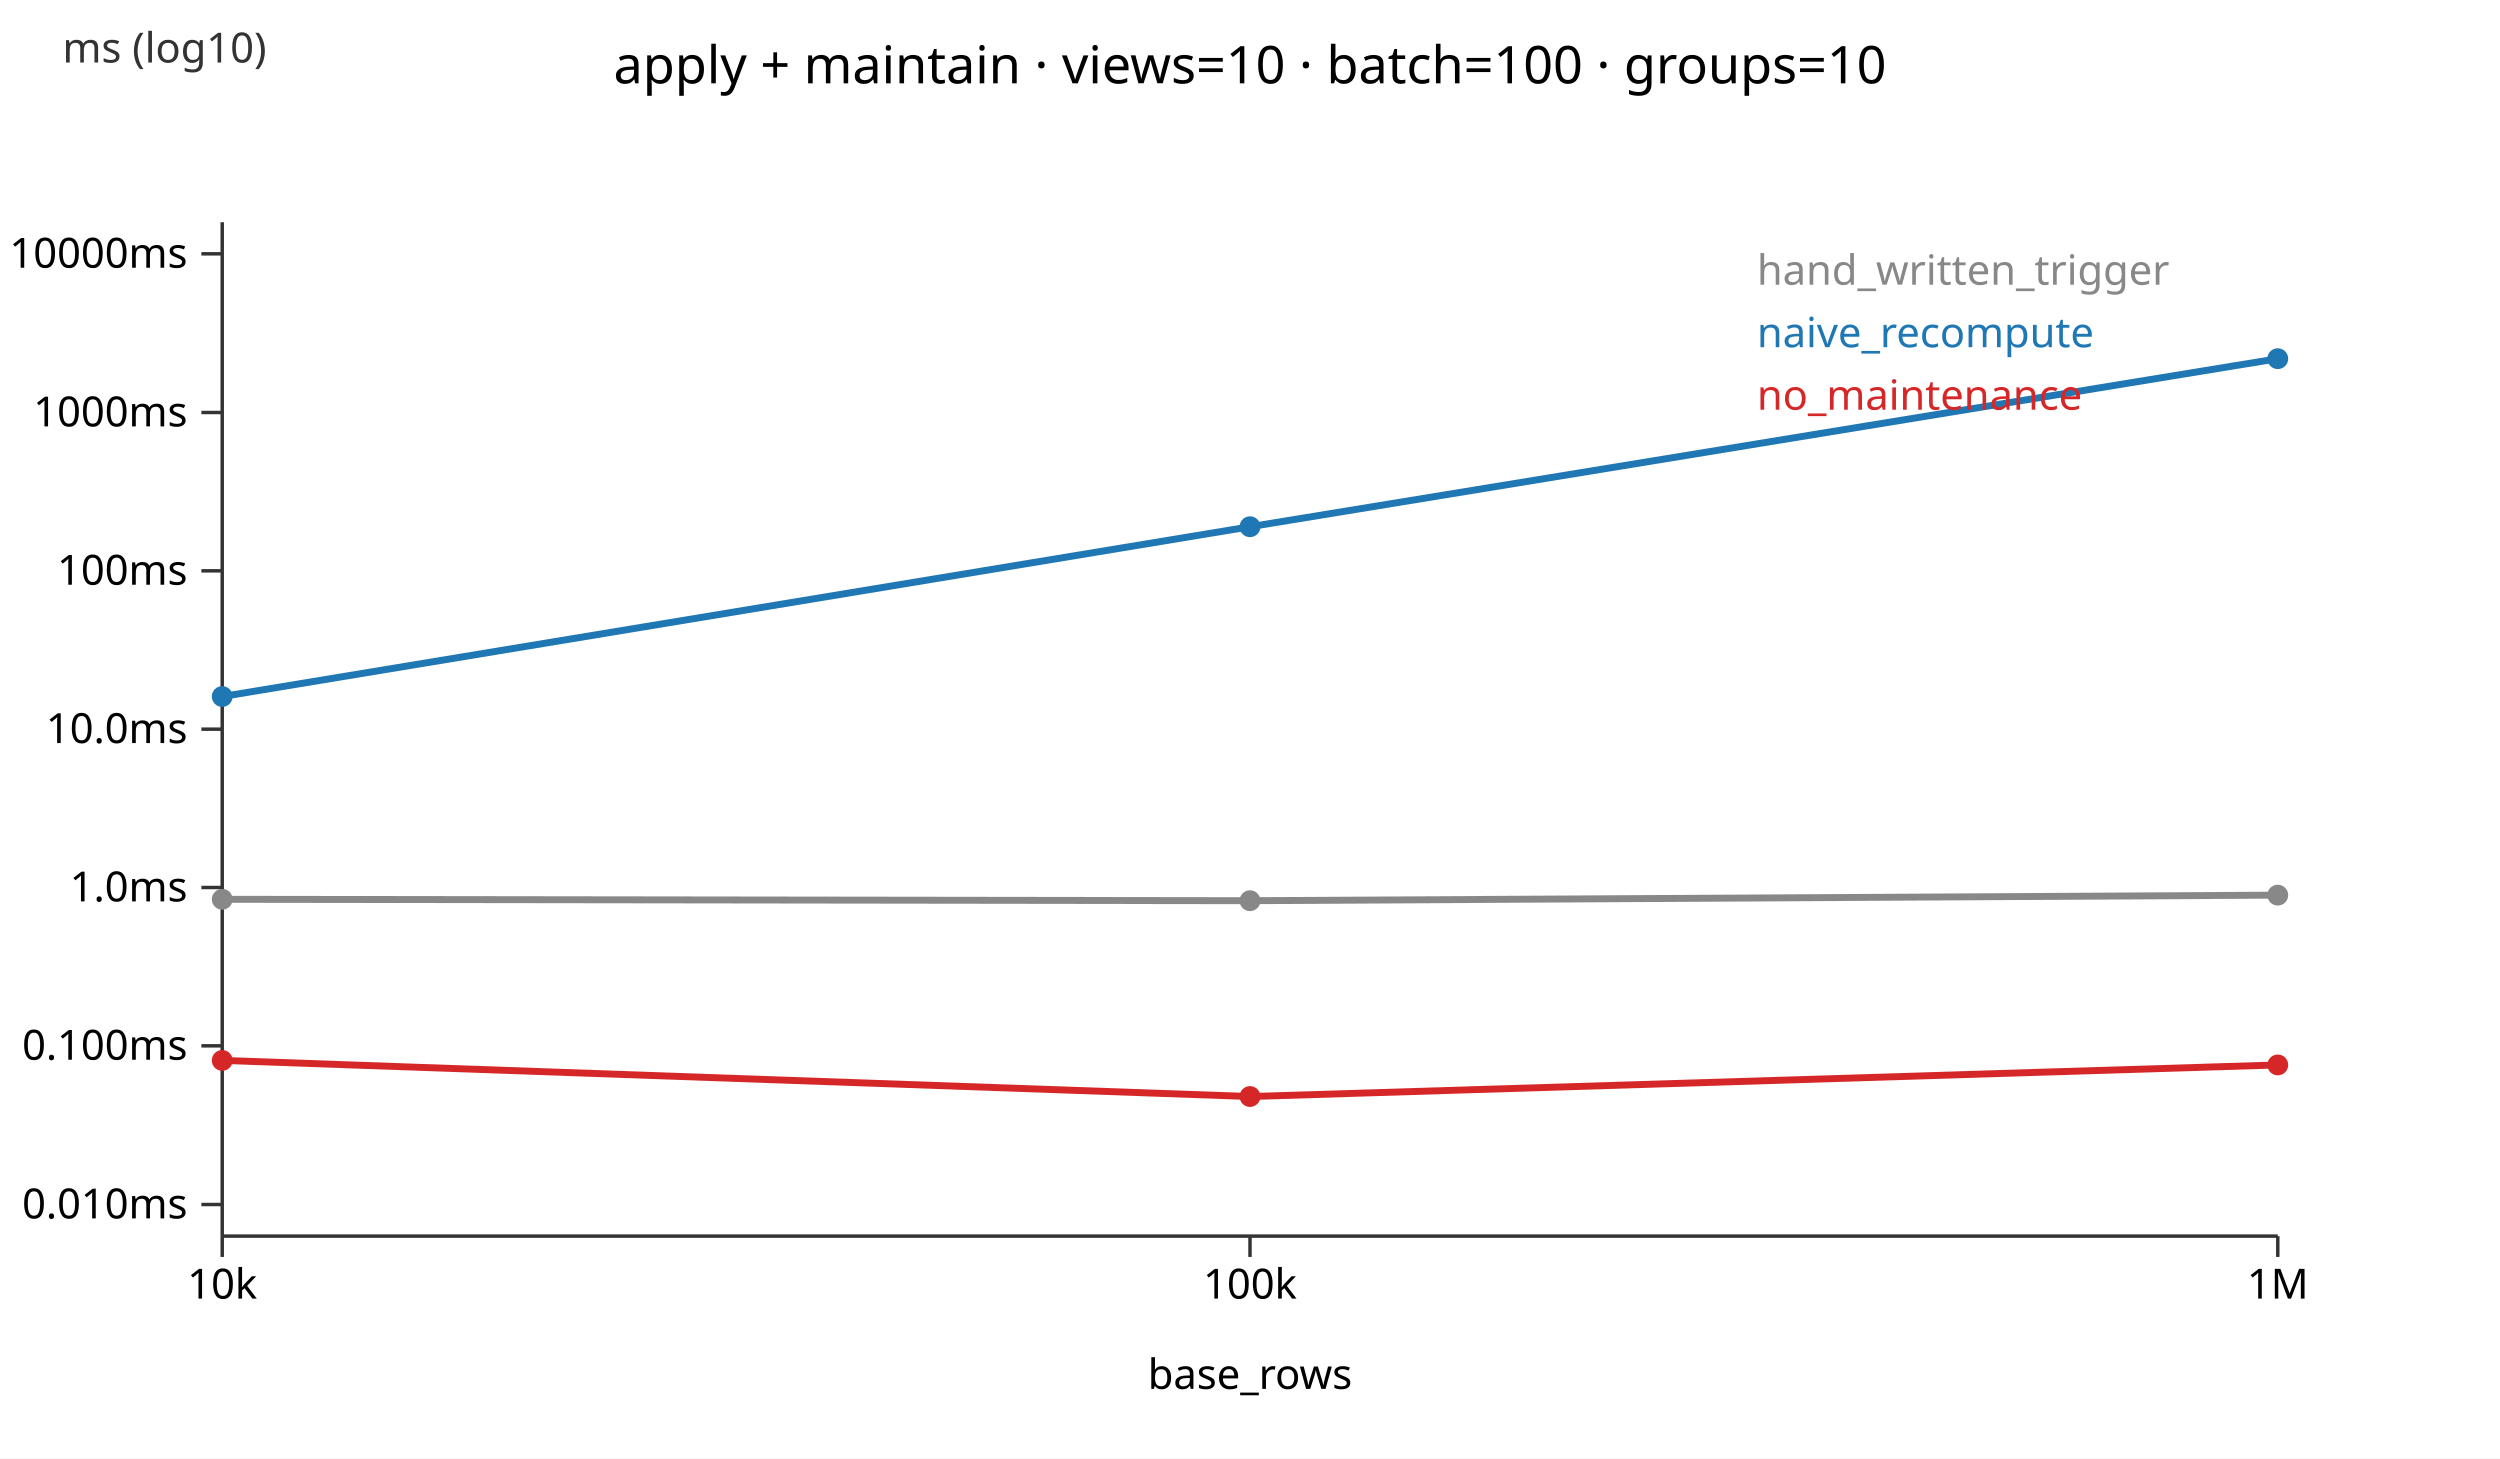
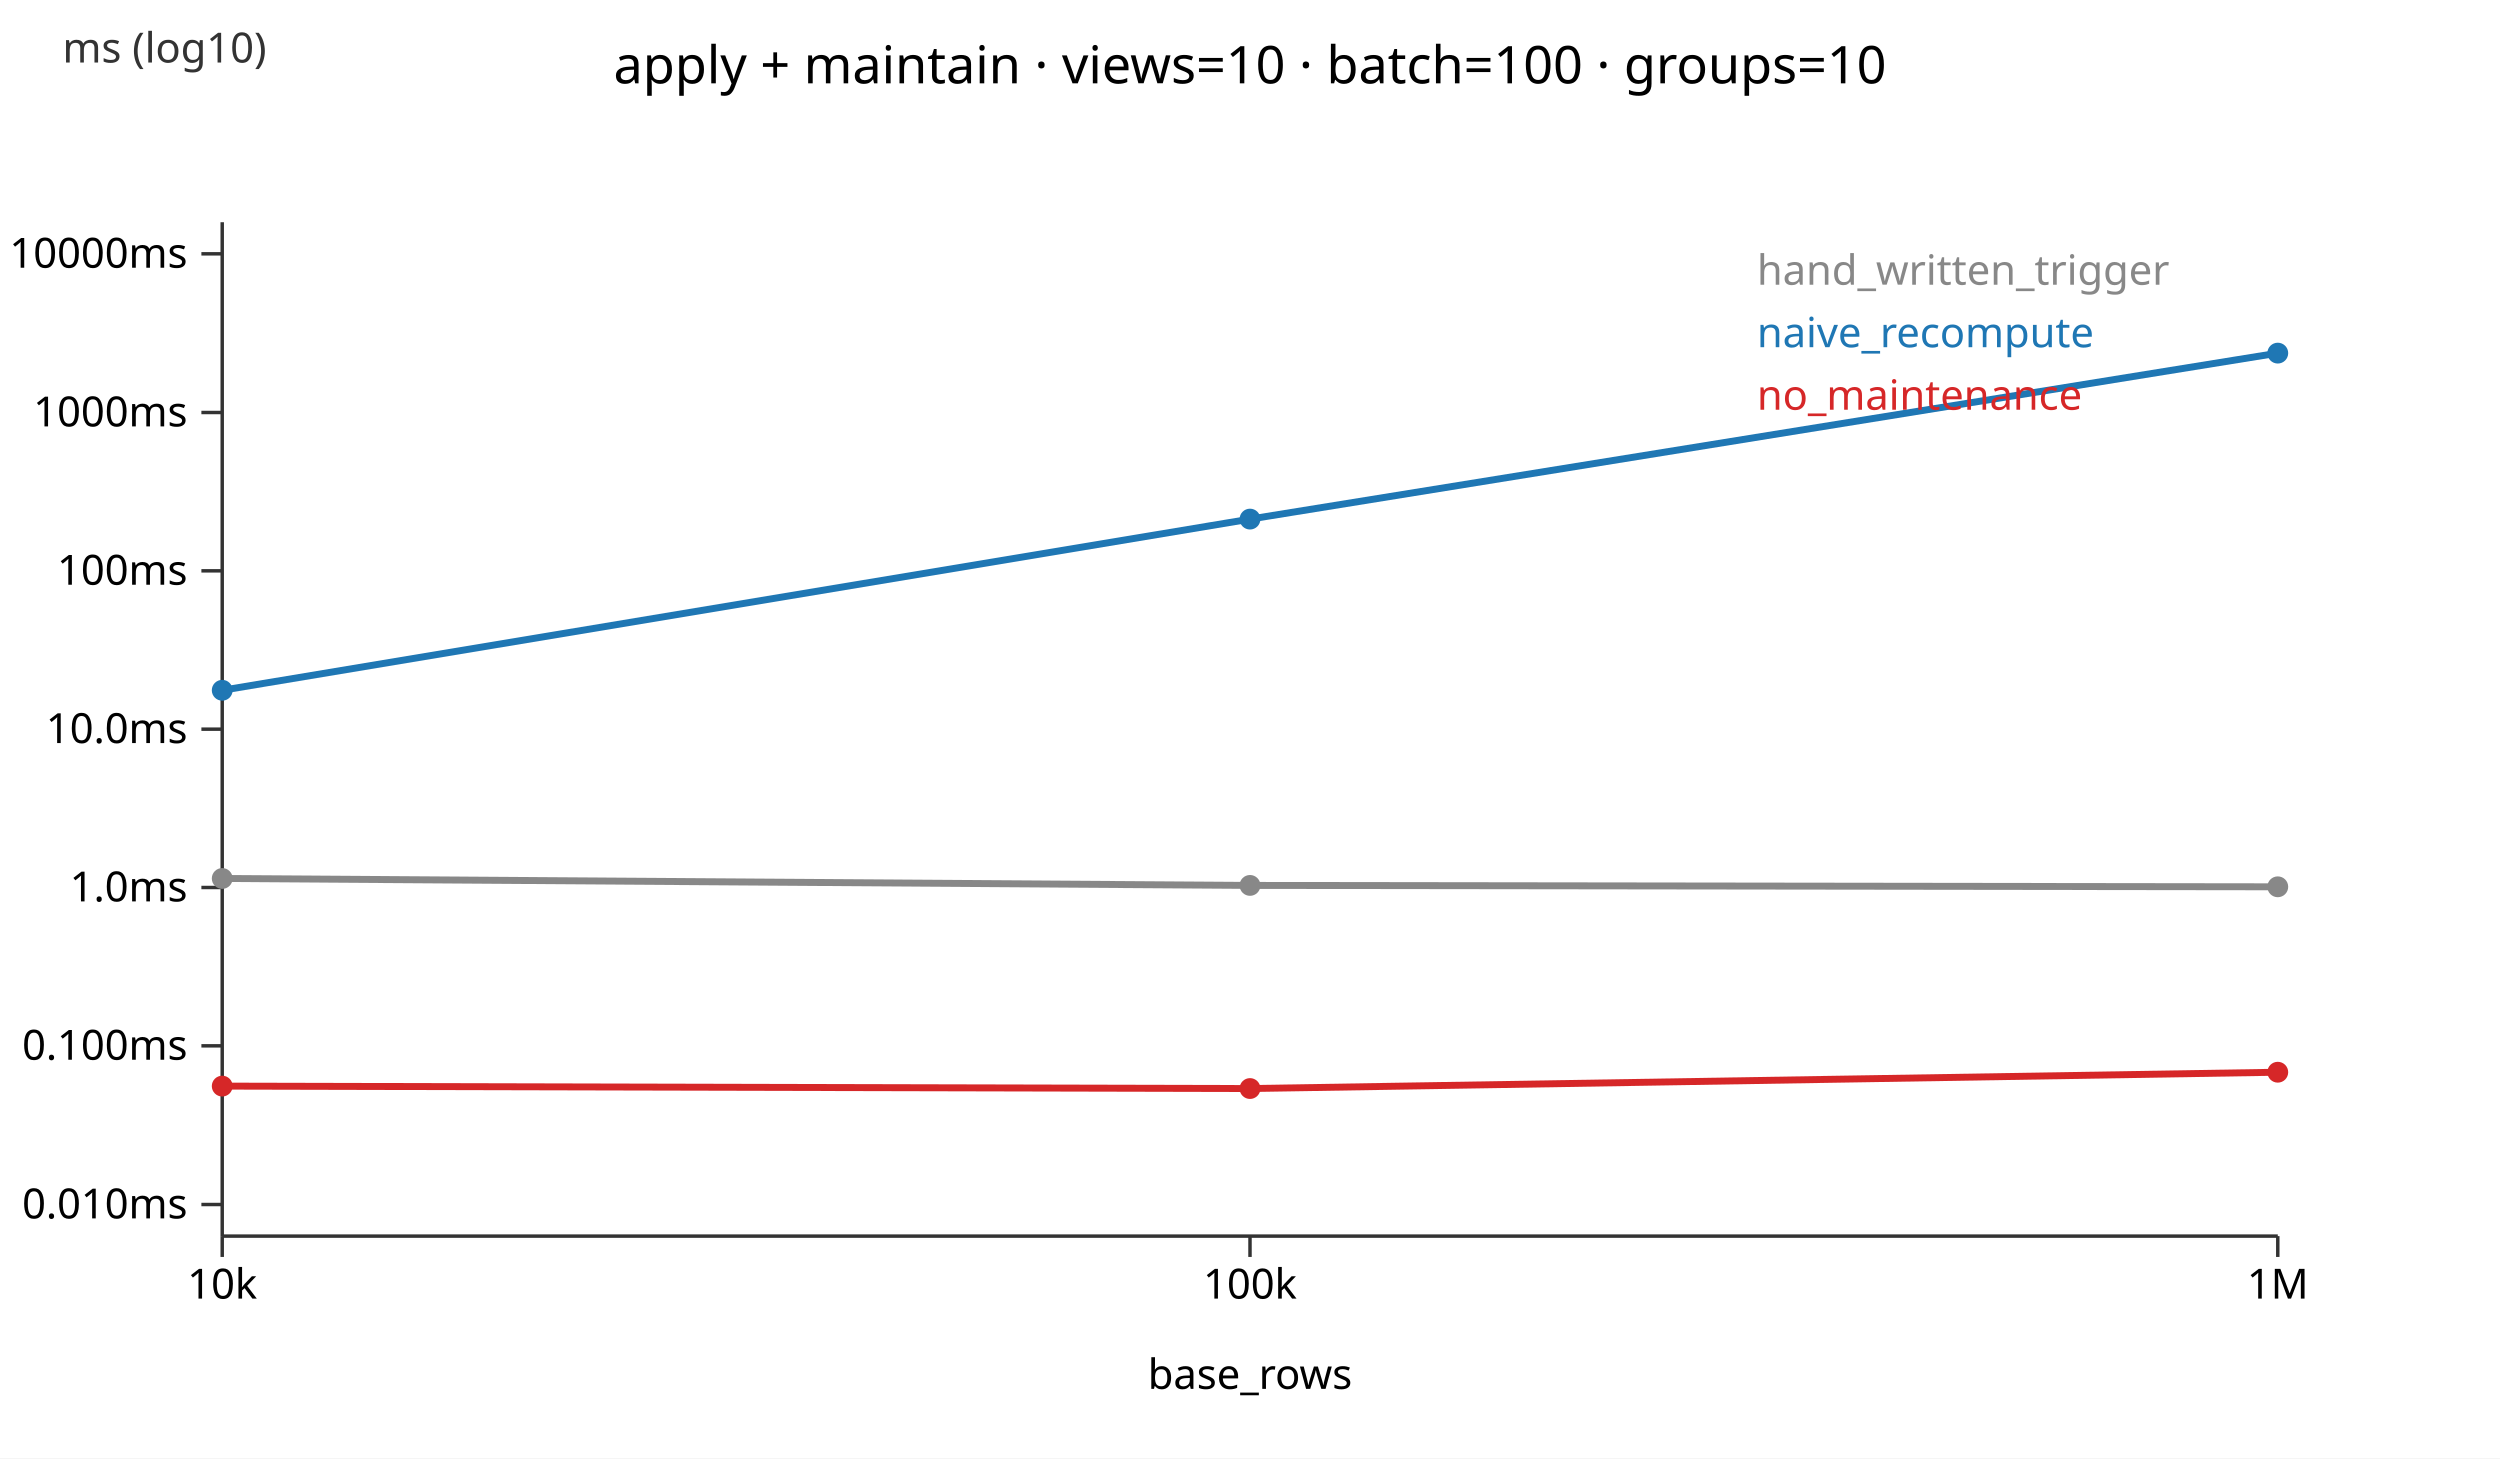
<svg xmlns="http://www.w3.org/2000/svg" width="720" height="420" font-family="sans-serif" font-size="12">
  <rect width="720" height="420" fill="white" />
  <text x="360" y="24" text-anchor="middle" font-size="15">apply + maintain · views=10 · batch=100 · groups=10</text>
  <line x1="64" y1="356" x2="656" y2="356" stroke="#333" />
  <line x1="64" y1="64" x2="64" y2="356" stroke="#333" />
  <text x="360" y="400" text-anchor="middle">base_rows</text>
  <text x="18" y="18" fill="#333">ms (log10)</text>
  <line x1="64.0" y1="356.0" x2="64.0" y2="362.0" stroke="#333" />
  <text x="64.0" y="374.0" text-anchor="middle">10k</text>
  <line x1="360.0" y1="356.0" x2="360.0" y2="362.0" stroke="#333" />
  <text x="360.0" y="374.0" text-anchor="middle">100k</text>
  <line x1="656.0" y1="356.0" x2="656.0" y2="362.0" stroke="#333" />
  <text x="656.0" y="374.0" text-anchor="middle">1M</text>
  <line x1="58.0" y1="346.9" x2="64.0" y2="346.9" stroke="#333" />
  <text x="54.0" y="346.9" dy="4" text-anchor="end">0.010ms</text>
  <line x1="58.0" y1="301.2" x2="64.0" y2="301.2" stroke="#333" />
  <text x="54.0" y="301.2" dy="4" text-anchor="end">0.100ms</text>
  <line x1="58.0" y1="255.6" x2="64.0" y2="255.6" stroke="#333" />
  <text x="54.0" y="255.6" dy="4" text-anchor="end">1.0ms</text>
  <line x1="58.0" y1="210.0" x2="64.0" y2="210.0" stroke="#333" />
  <text x="54.0" y="210.0" dy="4" text-anchor="end">10.0ms</text>
  <line x1="58.0" y1="164.4" x2="64.0" y2="164.4" stroke="#333" />
  <text x="54.0" y="164.4" dy="4" text-anchor="end">100ms</text>
  <line x1="58.0" y1="118.8" x2="64.0" y2="118.8" stroke="#333" />
  <text x="54.0" y="118.8" dy="4" text-anchor="end">1000ms</text>
  <line x1="58.0" y1="73.1" x2="64.0" y2="73.1" stroke="#333" />
  <text x="54.0" y="73.1" dy="4" text-anchor="end">10000ms</text>
-   <polyline fill="none" stroke="#888888" stroke-width="2" points="64.0,259.0 360.0,259.4 656.0,257.8" />
-   <circle cx="64.0" cy="259.0" r="3" fill="#888888" />
-   <circle cx="360.0" cy="259.4" r="3" fill="#888888" />
-   <circle cx="656.0" cy="257.8" r="3" fill="#888888" />
+   <polyline fill="none" stroke="#888888" stroke-width="2" points="64.0,253.0 360.0,255.0 656.0,255.4" />
+   <circle cx="64.0" cy="253.0" r="3" fill="#888888" />
+   <circle cx="360.0" cy="255.0" r="3" fill="#888888" />
+   <circle cx="656.0" cy="255.4" r="3" fill="#888888" />
  <text x="506" y="82" fill="#888888">hand_written_trigger</text>
-   <polyline fill="none" stroke="#1f77b4" stroke-width="2" points="64.0,200.6 360.0,151.7 656.0,103.3" />
-   <circle cx="64.0" cy="200.6" r="3" fill="#1f77b4" />
-   <circle cx="360.0" cy="151.7" r="3" fill="#1f77b4" />
-   <circle cx="656.0" cy="103.3" r="3" fill="#1f77b4" />
+   <polyline fill="none" stroke="#1f77b4" stroke-width="2" points="64.0,198.8 360.0,149.5 656.0,101.7" />
+   <circle cx="64.0" cy="198.8" r="3" fill="#1f77b4" />
+   <circle cx="360.0" cy="149.5" r="3" fill="#1f77b4" />
+   <circle cx="656.0" cy="101.7" r="3" fill="#1f77b4" />
  <text x="506" y="100" fill="#1f77b4">naive_recompute</text>
-   <polyline fill="none" stroke="#d62728" stroke-width="2" points="64.0,305.4 360.0,315.8 656.0,306.7" />
-   <circle cx="64.0" cy="305.4" r="3" fill="#d62728" />
-   <circle cx="360.0" cy="315.8" r="3" fill="#d62728" />
-   <circle cx="656.0" cy="306.7" r="3" fill="#d62728" />
+   <polyline fill="none" stroke="#d62728" stroke-width="2" points="64.0,312.8 360.0,313.5 656.0,308.8" />
+   <circle cx="64.0" cy="312.8" r="3" fill="#d62728" />
+   <circle cx="360.0" cy="313.5" r="3" fill="#d62728" />
+   <circle cx="656.0" cy="308.8" r="3" fill="#d62728" />
  <text x="506" y="118" fill="#d62728">no_maintenance</text>
</svg>
